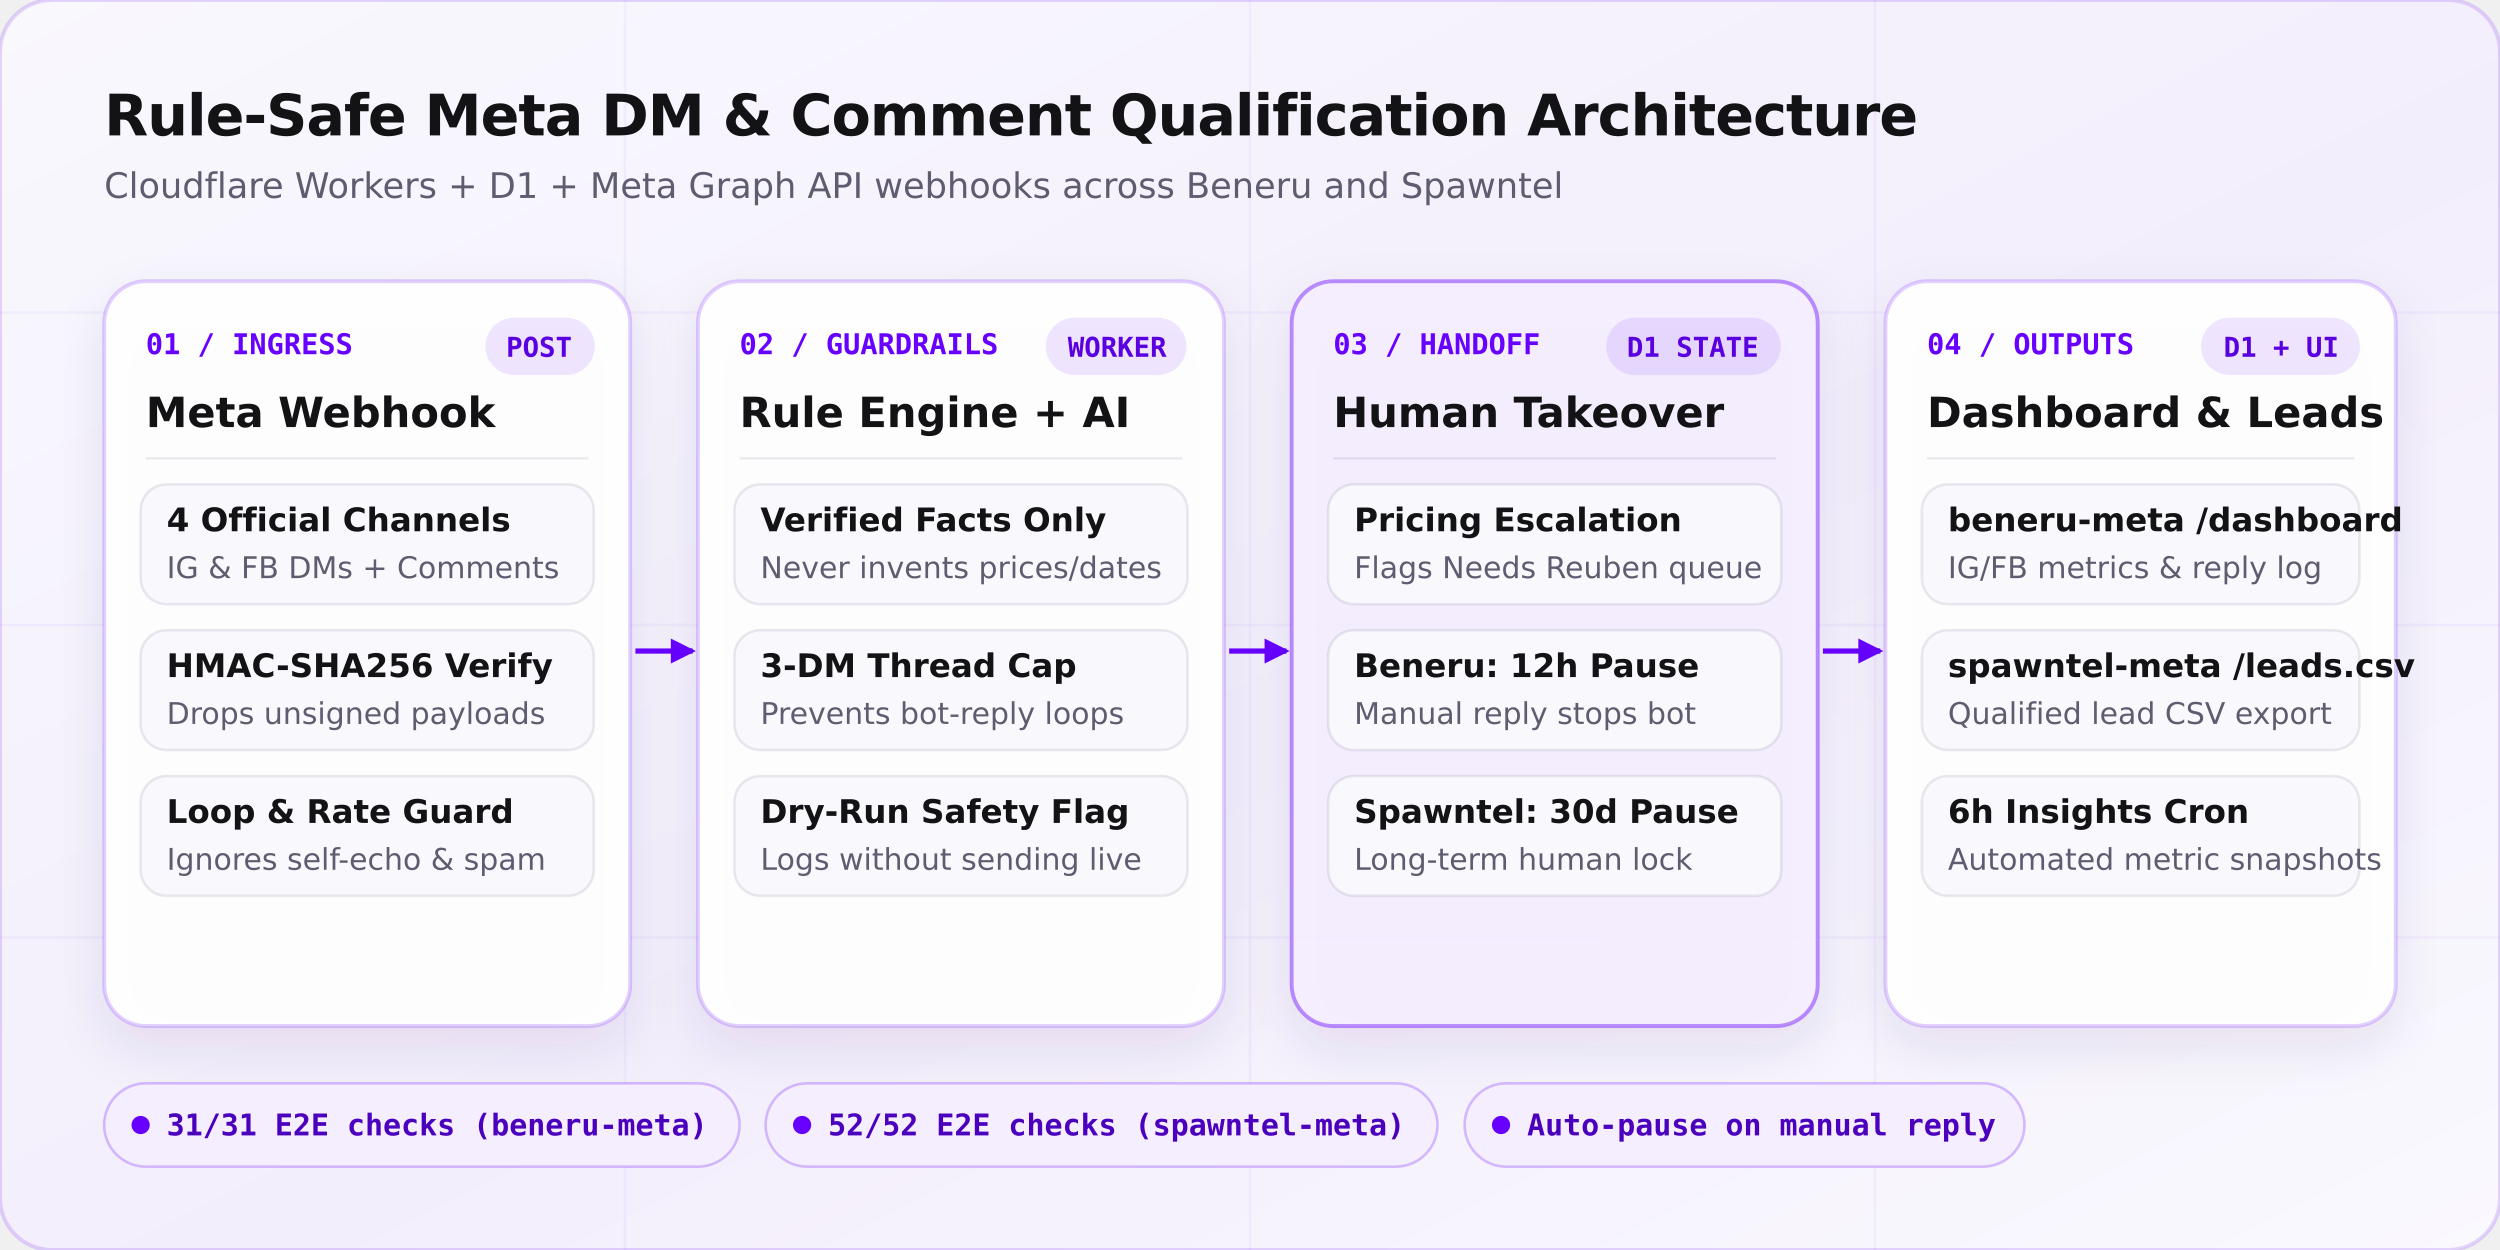
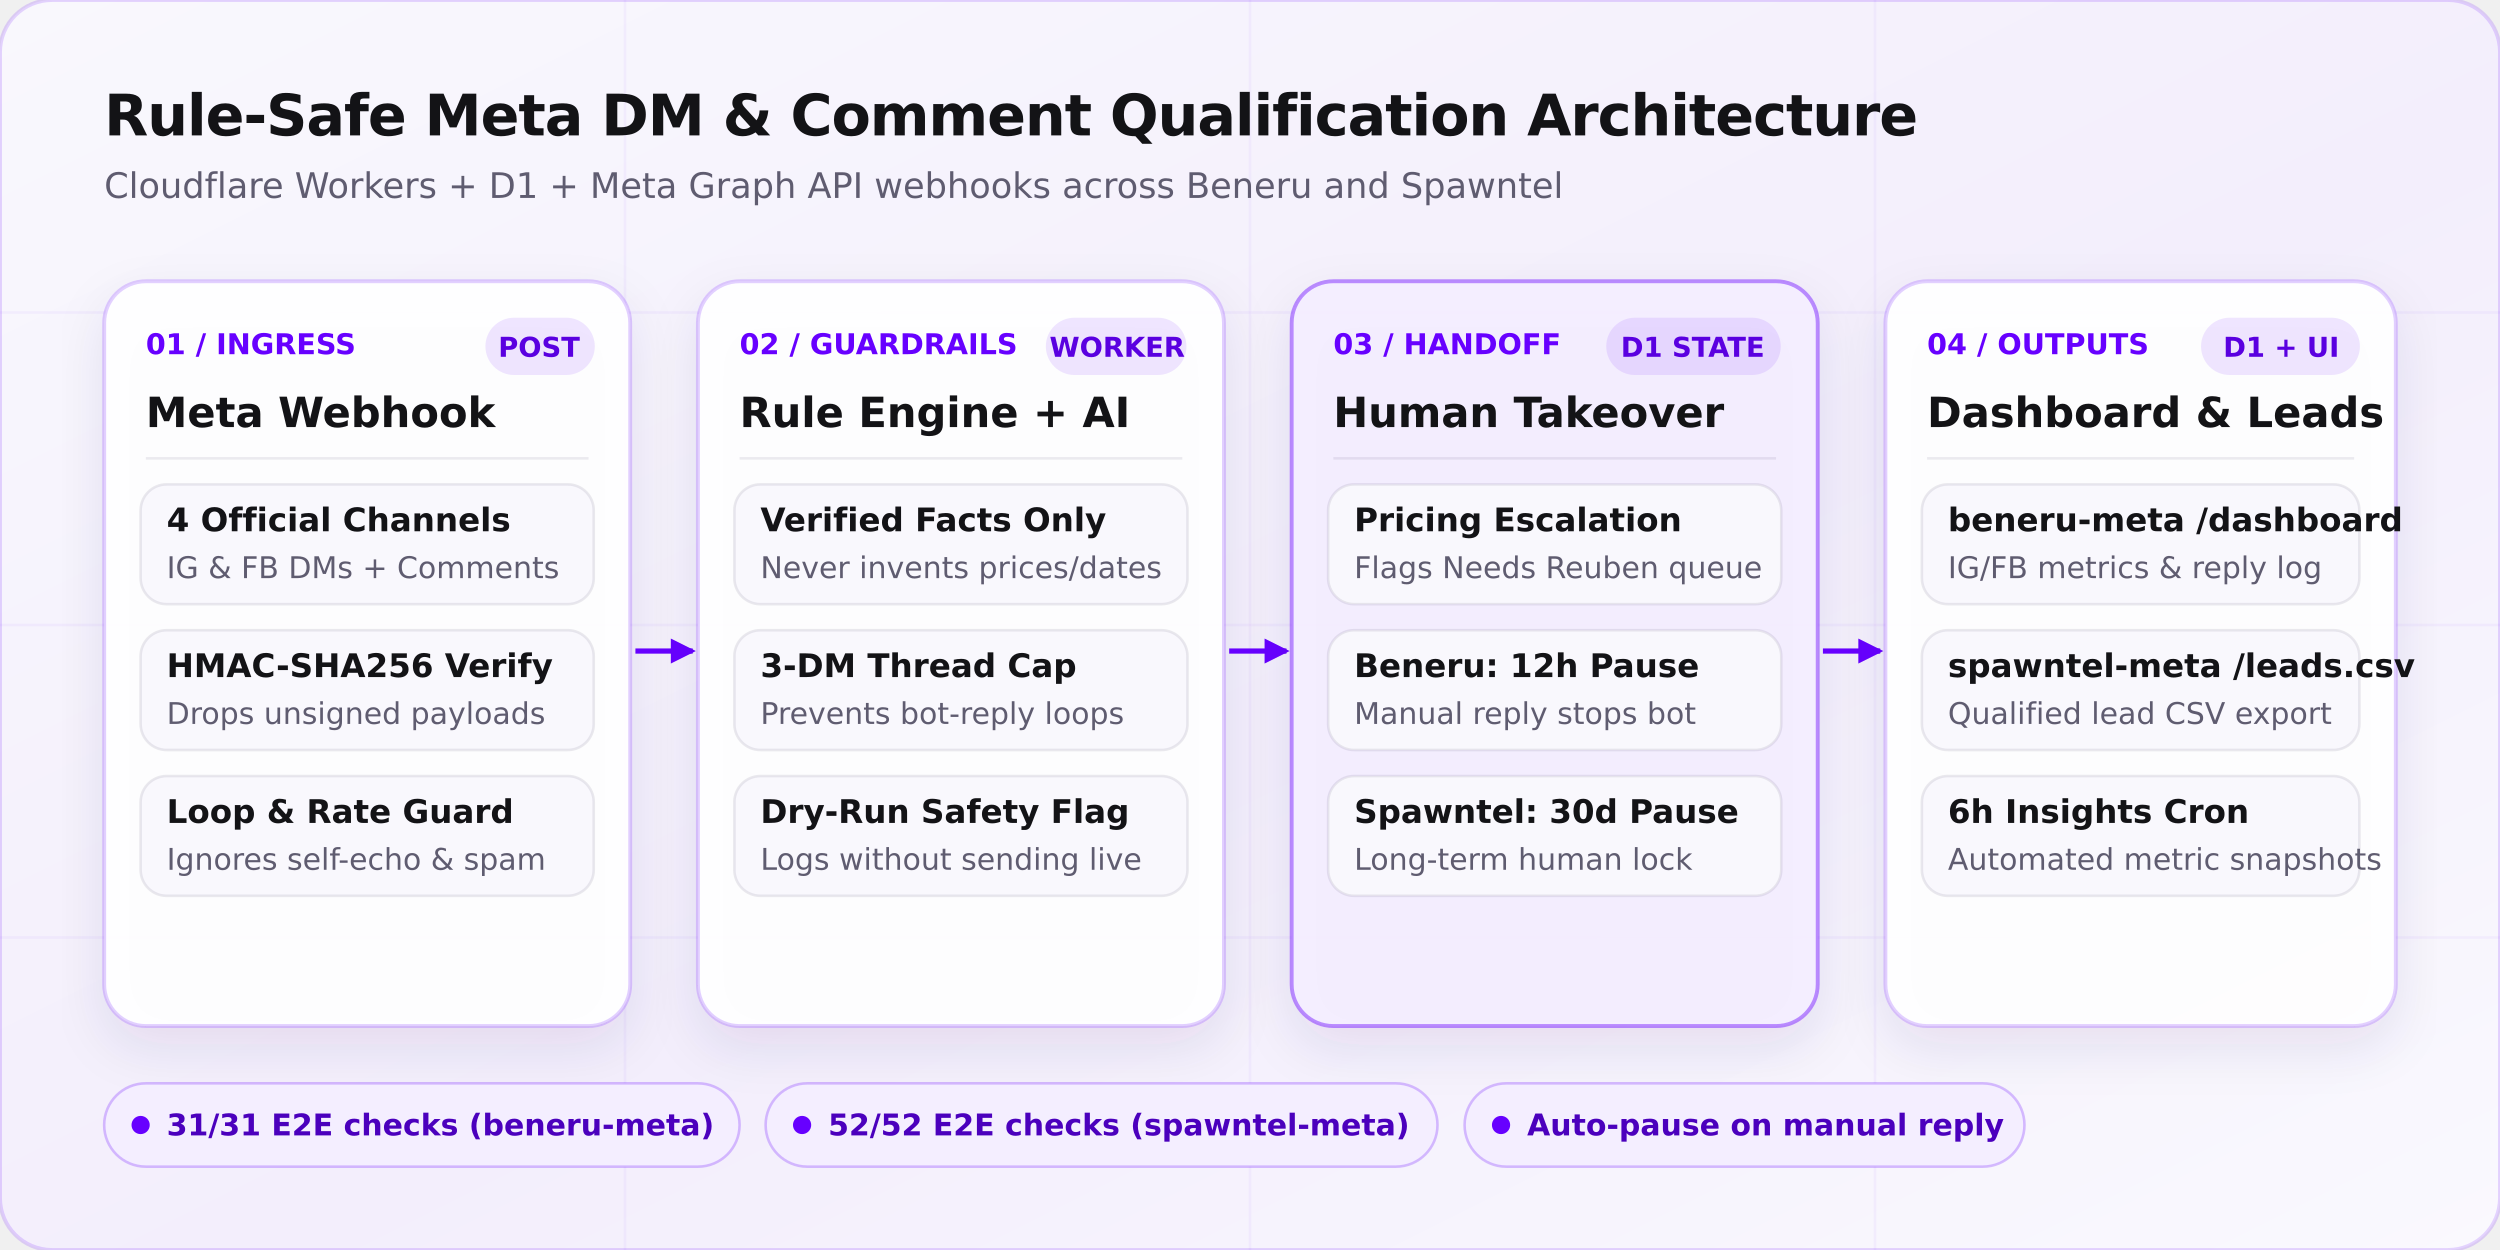
<svg xmlns="http://www.w3.org/2000/svg" viewBox="0 0 960 480" width="960" height="480" role="img" aria-label="Rule-Safe Meta DM &amp; Comment Qualification Architecture">
  <defs>
    <linearGradient id="bgGrad" x1="0" y1="0" x2="1" y2="1">
      <stop offset="0%" stop-color="#F9F8FD" />
      <stop offset="55%" stop-color="#F3EEFC" />
      <stop offset="100%" stop-color="#FAF9FE" />
    </linearGradient>
    <filter id="cardShadow" x="-8%" y="-8%" width="116%" height="124%">
      <feDropShadow dx="0" dy="8" stdDeviation="10" flood-color="#2E106C" flood-opacity="0.10" />
    </filter>
    <marker id="arrow" viewBox="0 0 10 10" refX="8" refY="5" markerWidth="6" markerHeight="6" orient="auto-start-reverse">
      <path d="M 1 1 L 9 5 L 1 9 z" fill="#6700FF" />
    </marker>
  </defs>
  <rect width="960" height="480" rx="20" fill="url(#bgGrad)" stroke="#6700FF" stroke-opacity="0.16" stroke-width="1.5" />
  <g opacity="0.28" stroke="#6700FF" stroke-opacity="0.14" stroke-width="1">
    <line x1="0" y1="120" x2="960" y2="120" />
    <line x1="0" y1="240" x2="960" y2="240" />
    <line x1="0" y1="360" x2="960" y2="360" />
    <line x1="240" y1="0" x2="240" y2="480" />
    <line x1="480" y1="0" x2="480" y2="480" />
    <line x1="720" y1="0" x2="720" y2="480" />
  </g>
  <text x="40" y="52" font-family="'Poppins', 'General Sans', 'DM Sans', ui-sans-serif, system-ui, -apple-system, 'Segoe UI', 'DejaVu Sans', sans-serif" font-size="22" font-weight="750" letter-spacing="-0.4" fill="#131316">Rule-Safe Meta DM &amp; Comment Qualification Architecture</text>
  <text x="40" y="76" font-family="'Poppins', 'General Sans', 'DM Sans', ui-sans-serif, system-ui, -apple-system, 'Segoe UI', 'DejaVu Sans', sans-serif" font-size="13.5" font-weight="500" fill="#5F5C70">Cloudflare Workers + D1 + Meta Graph API webhooks across Beneru and Spawntel</text>
  <g filter="url(#cardShadow)">
    <rect x="40" y="108" width="202" height="286" rx="16" fill="#FFFFFF" fill-opacity="0.92" stroke="#6700FF" stroke-opacity="0.18" stroke-width="1.5" />
  </g>
-   <text x="56" y="136" font-family="'JetBrains Mono', ui-monospace, 'SFMono-Regular', 'DejaVu Sans Mono', monospace" font-size="11" font-weight="700" fill="#6700FF">01 / INGRESS</text>
+   <text x="56" y="136" font-family="'General Sans', 'DM Sans', ui-sans-serif, system-ui, -apple-system, 'Segoe UI', 'DejaVu Sans', sans-serif" font-size="11" font-weight="700" fill="#6700FF">01 / INGRESS</text>
  <rect x="186.4" y="122" width="42" height="22" rx="11" fill="#6700FF" fill-opacity="0.10" />
-   <text x="207" y="137" text-anchor="middle" font-family="'JetBrains Mono', ui-monospace, 'SFMono-Regular', 'DejaVu Sans Mono', monospace" font-size="10.5" font-weight="700" fill="#5A00E0">POST</text>
+   <text x="207" y="137" text-anchor="middle" font-family="'General Sans', 'DM Sans', ui-sans-serif, system-ui, -apple-system, 'Segoe UI', 'DejaVu Sans', sans-serif" font-size="10.5" font-weight="700" fill="#5A00E0">POST</text>
  <text x="56" y="164" font-family="'Poppins', 'General Sans', 'DM Sans', ui-sans-serif, system-ui, -apple-system, 'Segoe UI', 'DejaVu Sans', sans-serif" font-size="16" font-weight="750" fill="#131316">Meta Webhook</text>
  <line x1="56" y1="176" x2="226" y2="176" stroke="#221844" stroke-opacity="0.08" stroke-width="1" />
  <rect x="54" y="186" width="174" height="46" rx="10" fill="#F9F8FD" stroke="#221844" stroke-opacity="0.09" stroke-width="1" />
  <text x="64" y="204" font-family="'Poppins', 'General Sans', 'DM Sans', ui-sans-serif, system-ui, -apple-system, 'Segoe UI', 'DejaVu Sans', sans-serif" font-size="12.5" font-weight="700" fill="#131316">4 Official Channels</text>
  <text x="64" y="222" font-family="'Poppins', 'General Sans', 'DM Sans', ui-sans-serif, system-ui, -apple-system, 'Segoe UI', 'DejaVu Sans', sans-serif" font-size="11.5" font-weight="400" fill="#5F5C70">IG &amp; FB DMs + Comments</text>
  <rect x="54" y="242" width="174" height="46" rx="10" fill="#F9F8FD" stroke="#221844" stroke-opacity="0.09" stroke-width="1" />
  <text x="64" y="260" font-family="'Poppins', 'General Sans', 'DM Sans', ui-sans-serif, system-ui, -apple-system, 'Segoe UI', 'DejaVu Sans', sans-serif" font-size="12.5" font-weight="700" fill="#131316">HMAC-SHA256 Verify</text>
  <text x="64" y="278" font-family="'Poppins', 'General Sans', 'DM Sans', ui-sans-serif, system-ui, -apple-system, 'Segoe UI', 'DejaVu Sans', sans-serif" font-size="11.5" font-weight="400" fill="#5F5C70">Drops unsigned payloads</text>
  <rect x="54" y="298" width="174" height="46" rx="10" fill="#F9F8FD" stroke="#221844" stroke-opacity="0.09" stroke-width="1" />
  <text x="64" y="316" font-family="'Poppins', 'General Sans', 'DM Sans', ui-sans-serif, system-ui, -apple-system, 'Segoe UI', 'DejaVu Sans', sans-serif" font-size="12.5" font-weight="700" fill="#131316">Loop &amp; Rate Guard</text>
  <text x="64" y="334" font-family="'Poppins', 'General Sans', 'DM Sans', ui-sans-serif, system-ui, -apple-system, 'Segoe UI', 'DejaVu Sans', sans-serif" font-size="11.5" font-weight="400" fill="#5F5C70">Ignores self-echo &amp; spam</text>
  <line x1="244" y1="250" x2="266" y2="250" stroke="#6700FF" stroke-width="2" marker-end="url(#arrow)" />
  <g filter="url(#cardShadow)">
    <rect x="268" y="108" width="202" height="286" rx="16" fill="#FFFFFF" fill-opacity="0.92" stroke="#6700FF" stroke-opacity="0.18" stroke-width="1.5" />
  </g>
-   <text x="284" y="136" font-family="'JetBrains Mono', ui-monospace, 'SFMono-Regular', 'DejaVu Sans Mono', monospace" font-size="11" font-weight="700" fill="#6700FF">02 / GUARDRAILS</text>
+   <text x="284" y="136" font-family="'General Sans', 'DM Sans', ui-sans-serif, system-ui, -apple-system, 'Segoe UI', 'DejaVu Sans', sans-serif" font-size="11" font-weight="700" fill="#6700FF">02 / GUARDRAILS</text>
  <rect x="401.6" y="122" width="54" height="22" rx="11" fill="#6700FF" fill-opacity="0.10" />
-   <text x="429" y="137" text-anchor="middle" font-family="'JetBrains Mono', ui-monospace, 'SFMono-Regular', 'DejaVu Sans Mono', monospace" font-size="10.5" font-weight="700" fill="#5A00E0">WORKER</text>
+   <text x="429" y="137" text-anchor="middle" font-family="'General Sans', 'DM Sans', ui-sans-serif, system-ui, -apple-system, 'Segoe UI', 'DejaVu Sans', sans-serif" font-size="10.5" font-weight="700" fill="#5A00E0">WORKER</text>
  <text x="284" y="164" font-family="'Poppins', 'General Sans', 'DM Sans', ui-sans-serif, system-ui, -apple-system, 'Segoe UI', 'DejaVu Sans', sans-serif" font-size="16" font-weight="750" fill="#131316">Rule Engine + AI</text>
  <line x1="284" y1="176" x2="454" y2="176" stroke="#221844" stroke-opacity="0.08" stroke-width="1" />
  <rect x="282" y="186" width="174" height="46" rx="10" fill="#F9F8FD" stroke="#221844" stroke-opacity="0.09" stroke-width="1" />
  <text x="292" y="204" font-family="'Poppins', 'General Sans', 'DM Sans', ui-sans-serif, system-ui, -apple-system, 'Segoe UI', 'DejaVu Sans', sans-serif" font-size="12.5" font-weight="700" fill="#131316">Verified Facts Only</text>
  <text x="292" y="222" font-family="'Poppins', 'General Sans', 'DM Sans', ui-sans-serif, system-ui, -apple-system, 'Segoe UI', 'DejaVu Sans', sans-serif" font-size="11.5" font-weight="400" fill="#5F5C70">Never invents prices/dates</text>
  <rect x="282" y="242" width="174" height="46" rx="10" fill="#F9F8FD" stroke="#221844" stroke-opacity="0.09" stroke-width="1" />
  <text x="292" y="260" font-family="'Poppins', 'General Sans', 'DM Sans', ui-sans-serif, system-ui, -apple-system, 'Segoe UI', 'DejaVu Sans', sans-serif" font-size="12.5" font-weight="700" fill="#131316">3-DM Thread Cap</text>
  <text x="292" y="278" font-family="'Poppins', 'General Sans', 'DM Sans', ui-sans-serif, system-ui, -apple-system, 'Segoe UI', 'DejaVu Sans', sans-serif" font-size="11.5" font-weight="400" fill="#5F5C70">Prevents bot-reply loops</text>
  <rect x="282" y="298" width="174" height="46" rx="10" fill="#F9F8FD" stroke="#221844" stroke-opacity="0.09" stroke-width="1" />
  <text x="292" y="316" font-family="'Poppins', 'General Sans', 'DM Sans', ui-sans-serif, system-ui, -apple-system, 'Segoe UI', 'DejaVu Sans', sans-serif" font-size="12.5" font-weight="700" fill="#131316">Dry-Run Safety Flag</text>
  <text x="292" y="334" font-family="'Poppins', 'General Sans', 'DM Sans', ui-sans-serif, system-ui, -apple-system, 'Segoe UI', 'DejaVu Sans', sans-serif" font-size="11.5" font-weight="400" fill="#5F5C70">Logs without sending live</text>
  <line x1="472" y1="250" x2="494" y2="250" stroke="#6700FF" stroke-width="2" marker-end="url(#arrow)" />
  <g filter="url(#cardShadow)">
    <rect x="496" y="108" width="202" height="286" rx="16" fill="#F4EEFF" fill-opacity="0.92" stroke="#6700FF" stroke-opacity="0.42" stroke-width="1.5" />
  </g>
-   <text x="512" y="136" font-family="'JetBrains Mono', ui-monospace, 'SFMono-Regular', 'DejaVu Sans Mono', monospace" font-size="11" font-weight="700" fill="#6700FF">03 / HANDOFF</text>
+   <text x="512" y="136" font-family="'General Sans', 'DM Sans', ui-sans-serif, system-ui, -apple-system, 'Segoe UI', 'DejaVu Sans', sans-serif" font-size="11" font-weight="700" fill="#6700FF">03 / HANDOFF</text>
  <rect x="616.8" y="122" width="67" height="22" rx="11" fill="#6700FF" fill-opacity="0.10" />
-   <text x="650" y="137" text-anchor="middle" font-family="'JetBrains Mono', ui-monospace, 'SFMono-Regular', 'DejaVu Sans Mono', monospace" font-size="10.5" font-weight="700" fill="#5A00E0">D1 STATE</text>
+   <text x="650" y="137" text-anchor="middle" font-family="'General Sans', 'DM Sans', ui-sans-serif, system-ui, -apple-system, 'Segoe UI', 'DejaVu Sans', sans-serif" font-size="10.5" font-weight="700" fill="#5A00E0">D1 STATE</text>
  <text x="512" y="164" font-family="'Poppins', 'General Sans', 'DM Sans', ui-sans-serif, system-ui, -apple-system, 'Segoe UI', 'DejaVu Sans', sans-serif" font-size="16" font-weight="750" fill="#131316">Human Takeover</text>
  <line x1="512" y1="176" x2="682" y2="176" stroke="#221844" stroke-opacity="0.08" stroke-width="1" />
  <rect x="510" y="186" width="174" height="46" rx="10" fill="#F9F8FD" stroke="#221844" stroke-opacity="0.09" stroke-width="1" />
  <text x="520" y="204" font-family="'Poppins', 'General Sans', 'DM Sans', ui-sans-serif, system-ui, -apple-system, 'Segoe UI', 'DejaVu Sans', sans-serif" font-size="12.5" font-weight="700" fill="#131316">Pricing Escalation</text>
  <text x="520" y="222" font-family="'Poppins', 'General Sans', 'DM Sans', ui-sans-serif, system-ui, -apple-system, 'Segoe UI', 'DejaVu Sans', sans-serif" font-size="11.5" font-weight="400" fill="#5F5C70">Flags Needs Reuben queue</text>
  <rect x="510" y="242" width="174" height="46" rx="10" fill="#F9F8FD" stroke="#221844" stroke-opacity="0.09" stroke-width="1" />
  <text x="520" y="260" font-family="'Poppins', 'General Sans', 'DM Sans', ui-sans-serif, system-ui, -apple-system, 'Segoe UI', 'DejaVu Sans', sans-serif" font-size="12.5" font-weight="700" fill="#131316">Beneru: 12h Pause</text>
  <text x="520" y="278" font-family="'Poppins', 'General Sans', 'DM Sans', ui-sans-serif, system-ui, -apple-system, 'Segoe UI', 'DejaVu Sans', sans-serif" font-size="11.5" font-weight="400" fill="#5F5C70">Manual reply stops bot</text>
  <rect x="510" y="298" width="174" height="46" rx="10" fill="#F9F8FD" stroke="#221844" stroke-opacity="0.09" stroke-width="1" />
  <text x="520" y="316" font-family="'Poppins', 'General Sans', 'DM Sans', ui-sans-serif, system-ui, -apple-system, 'Segoe UI', 'DejaVu Sans', sans-serif" font-size="12.5" font-weight="700" fill="#131316">Spawntel: 30d Pause</text>
  <text x="520" y="334" font-family="'Poppins', 'General Sans', 'DM Sans', ui-sans-serif, system-ui, -apple-system, 'Segoe UI', 'DejaVu Sans', sans-serif" font-size="11.5" font-weight="400" fill="#5F5C70">Long-term human lock</text>
  <line x1="700" y1="250" x2="722" y2="250" stroke="#6700FF" stroke-width="2" marker-end="url(#arrow)" />
  <g filter="url(#cardShadow)">
    <rect x="724" y="108" width="196" height="286" rx="16" fill="#FFFFFF" fill-opacity="0.92" stroke="#6700FF" stroke-opacity="0.18" stroke-width="1.5" />
  </g>
-   <text x="740" y="136" font-family="'JetBrains Mono', ui-monospace, 'SFMono-Regular', 'DejaVu Sans Mono', monospace" font-size="11" font-weight="700" fill="#6700FF">04 / OUTPUTS</text>
+   <text x="740" y="136" font-family="'General Sans', 'DM Sans', ui-sans-serif, system-ui, -apple-system, 'Segoe UI', 'DejaVu Sans', sans-serif" font-size="11" font-weight="700" fill="#6700FF">04 / OUTPUTS</text>
  <rect x="845.2" y="122" width="61" height="22" rx="11" fill="#6700FF" fill-opacity="0.10" />
-   <text x="876" y="137" text-anchor="middle" font-family="'JetBrains Mono', ui-monospace, 'SFMono-Regular', 'DejaVu Sans Mono', monospace" font-size="10.5" font-weight="700" fill="#5A00E0">D1 + UI</text>
+   <text x="876" y="137" text-anchor="middle" font-family="'General Sans', 'DM Sans', ui-sans-serif, system-ui, -apple-system, 'Segoe UI', 'DejaVu Sans', sans-serif" font-size="10.5" font-weight="700" fill="#5A00E0">D1 + UI</text>
  <text x="740" y="164" font-family="'Poppins', 'General Sans', 'DM Sans', ui-sans-serif, system-ui, -apple-system, 'Segoe UI', 'DejaVu Sans', sans-serif" font-size="16" font-weight="750" fill="#131316">Dashboard &amp; Leads</text>
  <line x1="740" y1="176" x2="904" y2="176" stroke="#221844" stroke-opacity="0.08" stroke-width="1" />
  <rect x="738" y="186" width="168" height="46" rx="10" fill="#F9F8FD" stroke="#221844" stroke-opacity="0.09" stroke-width="1" />
  <text x="748" y="204" font-family="'Poppins', 'General Sans', 'DM Sans', ui-sans-serif, system-ui, -apple-system, 'Segoe UI', 'DejaVu Sans', sans-serif" font-size="12.5" font-weight="700" fill="#131316">beneru-meta /dashboard</text>
  <text x="748" y="222" font-family="'Poppins', 'General Sans', 'DM Sans', ui-sans-serif, system-ui, -apple-system, 'Segoe UI', 'DejaVu Sans', sans-serif" font-size="11.5" font-weight="400" fill="#5F5C70">IG/FB metrics &amp; reply log</text>
  <rect x="738" y="242" width="168" height="46" rx="10" fill="#F9F8FD" stroke="#221844" stroke-opacity="0.09" stroke-width="1" />
  <text x="748" y="260" font-family="'Poppins', 'General Sans', 'DM Sans', ui-sans-serif, system-ui, -apple-system, 'Segoe UI', 'DejaVu Sans', sans-serif" font-size="12.5" font-weight="700" fill="#131316">spawntel-meta /leads.csv</text>
  <text x="748" y="278" font-family="'Poppins', 'General Sans', 'DM Sans', ui-sans-serif, system-ui, -apple-system, 'Segoe UI', 'DejaVu Sans', sans-serif" font-size="11.5" font-weight="400" fill="#5F5C70">Qualified lead CSV export</text>
  <rect x="738" y="298" width="168" height="46" rx="10" fill="#F9F8FD" stroke="#221844" stroke-opacity="0.09" stroke-width="1" />
  <text x="748" y="316" font-family="'Poppins', 'General Sans', 'DM Sans', ui-sans-serif, system-ui, -apple-system, 'Segoe UI', 'DejaVu Sans', sans-serif" font-size="12.5" font-weight="700" fill="#131316">6h Insights Cron</text>
  <text x="748" y="334" font-family="'Poppins', 'General Sans', 'DM Sans', ui-sans-serif, system-ui, -apple-system, 'Segoe UI', 'DejaVu Sans', sans-serif" font-size="11.5" font-weight="400" fill="#5F5C70">Automated metric snapshots</text>
  <rect x="40" y="416" width="244" height="32" rx="16" fill="#F4EEFF" stroke="#6700FF" stroke-opacity="0.24" stroke-width="1" />
  <circle cx="54" cy="432" r="3.5" fill="#6700FF" />
-   <text x="64" y="436" font-family="'JetBrains Mono', ui-monospace, 'SFMono-Regular', 'DejaVu Sans Mono', monospace" font-size="11.5" font-weight="600" fill="#4B00BD">31/31 E2E checks (beneru-meta)</text>
+   <text x="64" y="436" font-family="'General Sans', 'DM Sans', ui-sans-serif, system-ui, -apple-system, 'Segoe UI', 'DejaVu Sans', sans-serif" font-size="11.5" font-weight="600" fill="#4B00BD">31/31 E2E checks (beneru-meta)</text>
  <rect x="294.0" y="416" width="258" height="32" rx="16" fill="#F4EEFF" stroke="#6700FF" stroke-opacity="0.24" stroke-width="1" />
  <circle cx="308.0" cy="432" r="3.5" fill="#6700FF" />
-   <text x="318.0" y="436" font-family="'JetBrains Mono', ui-monospace, 'SFMono-Regular', 'DejaVu Sans Mono', monospace" font-size="11.5" font-weight="600" fill="#4B00BD">52/52 E2E checks (spawntel-meta)</text>
+   <text x="318.0" y="436" font-family="'General Sans', 'DM Sans', ui-sans-serif, system-ui, -apple-system, 'Segoe UI', 'DejaVu Sans', sans-serif" font-size="11.5" font-weight="600" fill="#4B00BD">52/52 E2E checks (spawntel-meta)</text>
  <rect x="562.4" y="416" width="215" height="32" rx="16" fill="#F4EEFF" stroke="#6700FF" stroke-opacity="0.24" stroke-width="1" />
  <circle cx="576.4" cy="432" r="3.5" fill="#6700FF" />
-   <text x="586.4" y="436" font-family="'JetBrains Mono', ui-monospace, 'SFMono-Regular', 'DejaVu Sans Mono', monospace" font-size="11.5" font-weight="600" fill="#4B00BD">Auto-pause on manual reply</text>
+   <text x="586.4" y="436" font-family="'General Sans', 'DM Sans', ui-sans-serif, system-ui, -apple-system, 'Segoe UI', 'DejaVu Sans', sans-serif" font-size="11.5" font-weight="600" fill="#4B00BD">Auto-pause on manual reply</text>
</svg>
